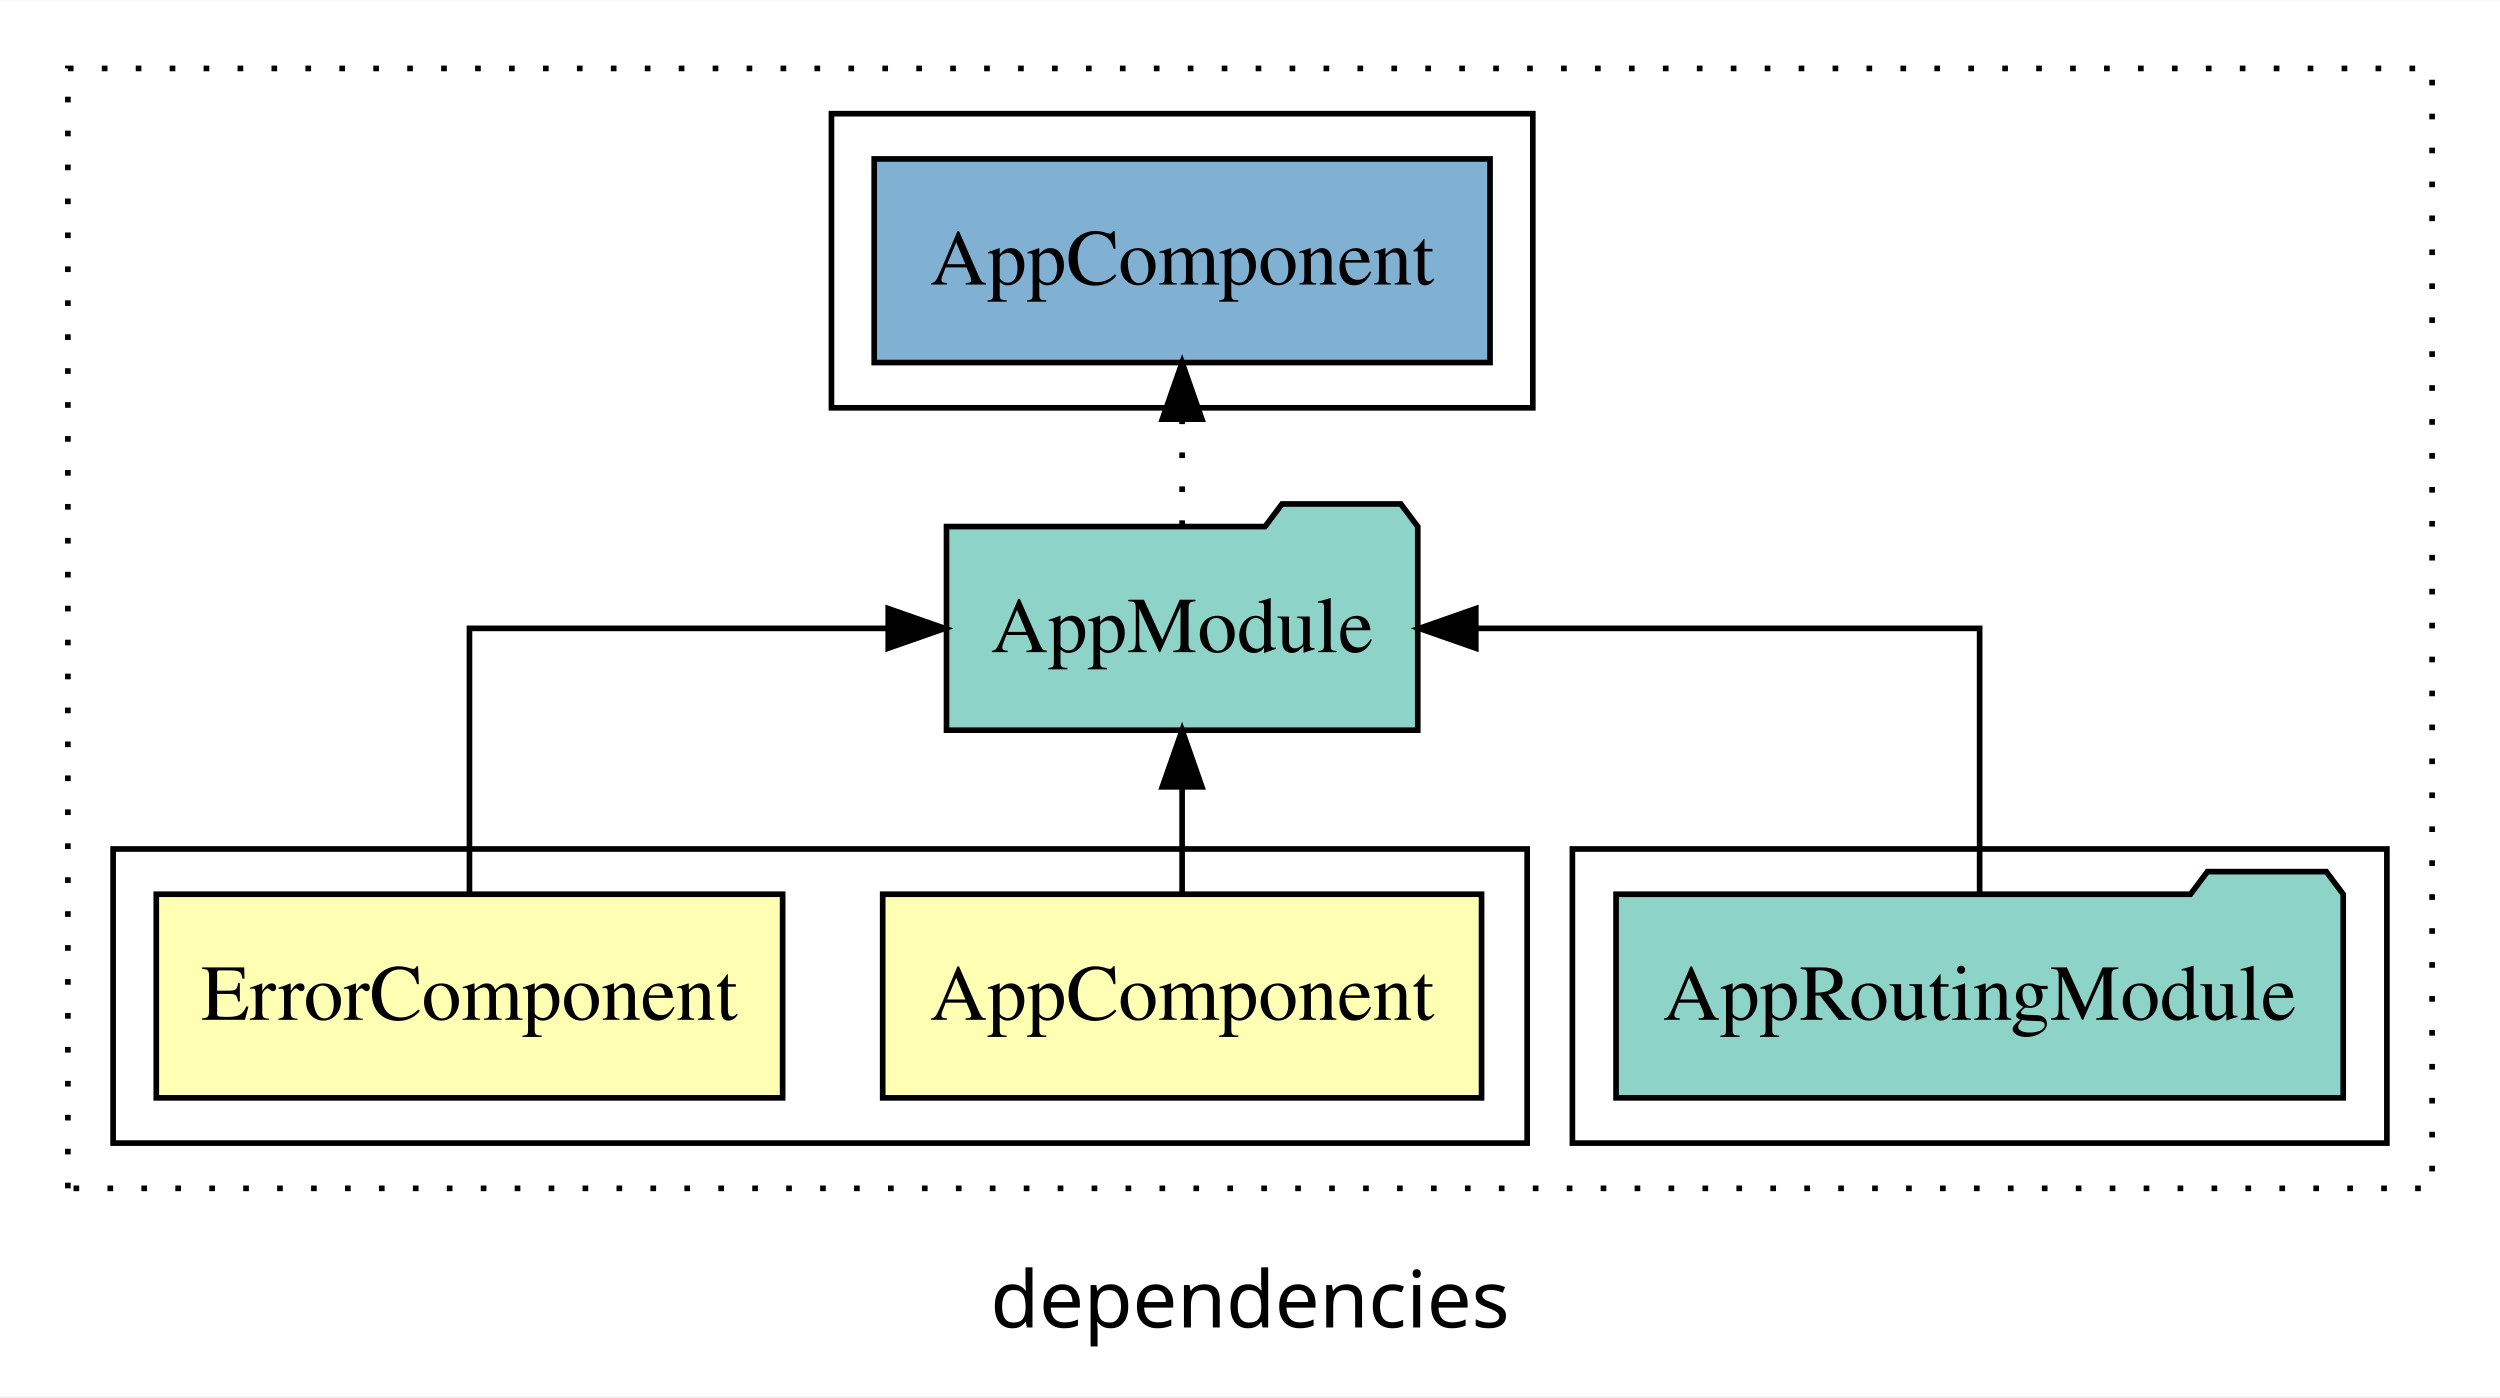
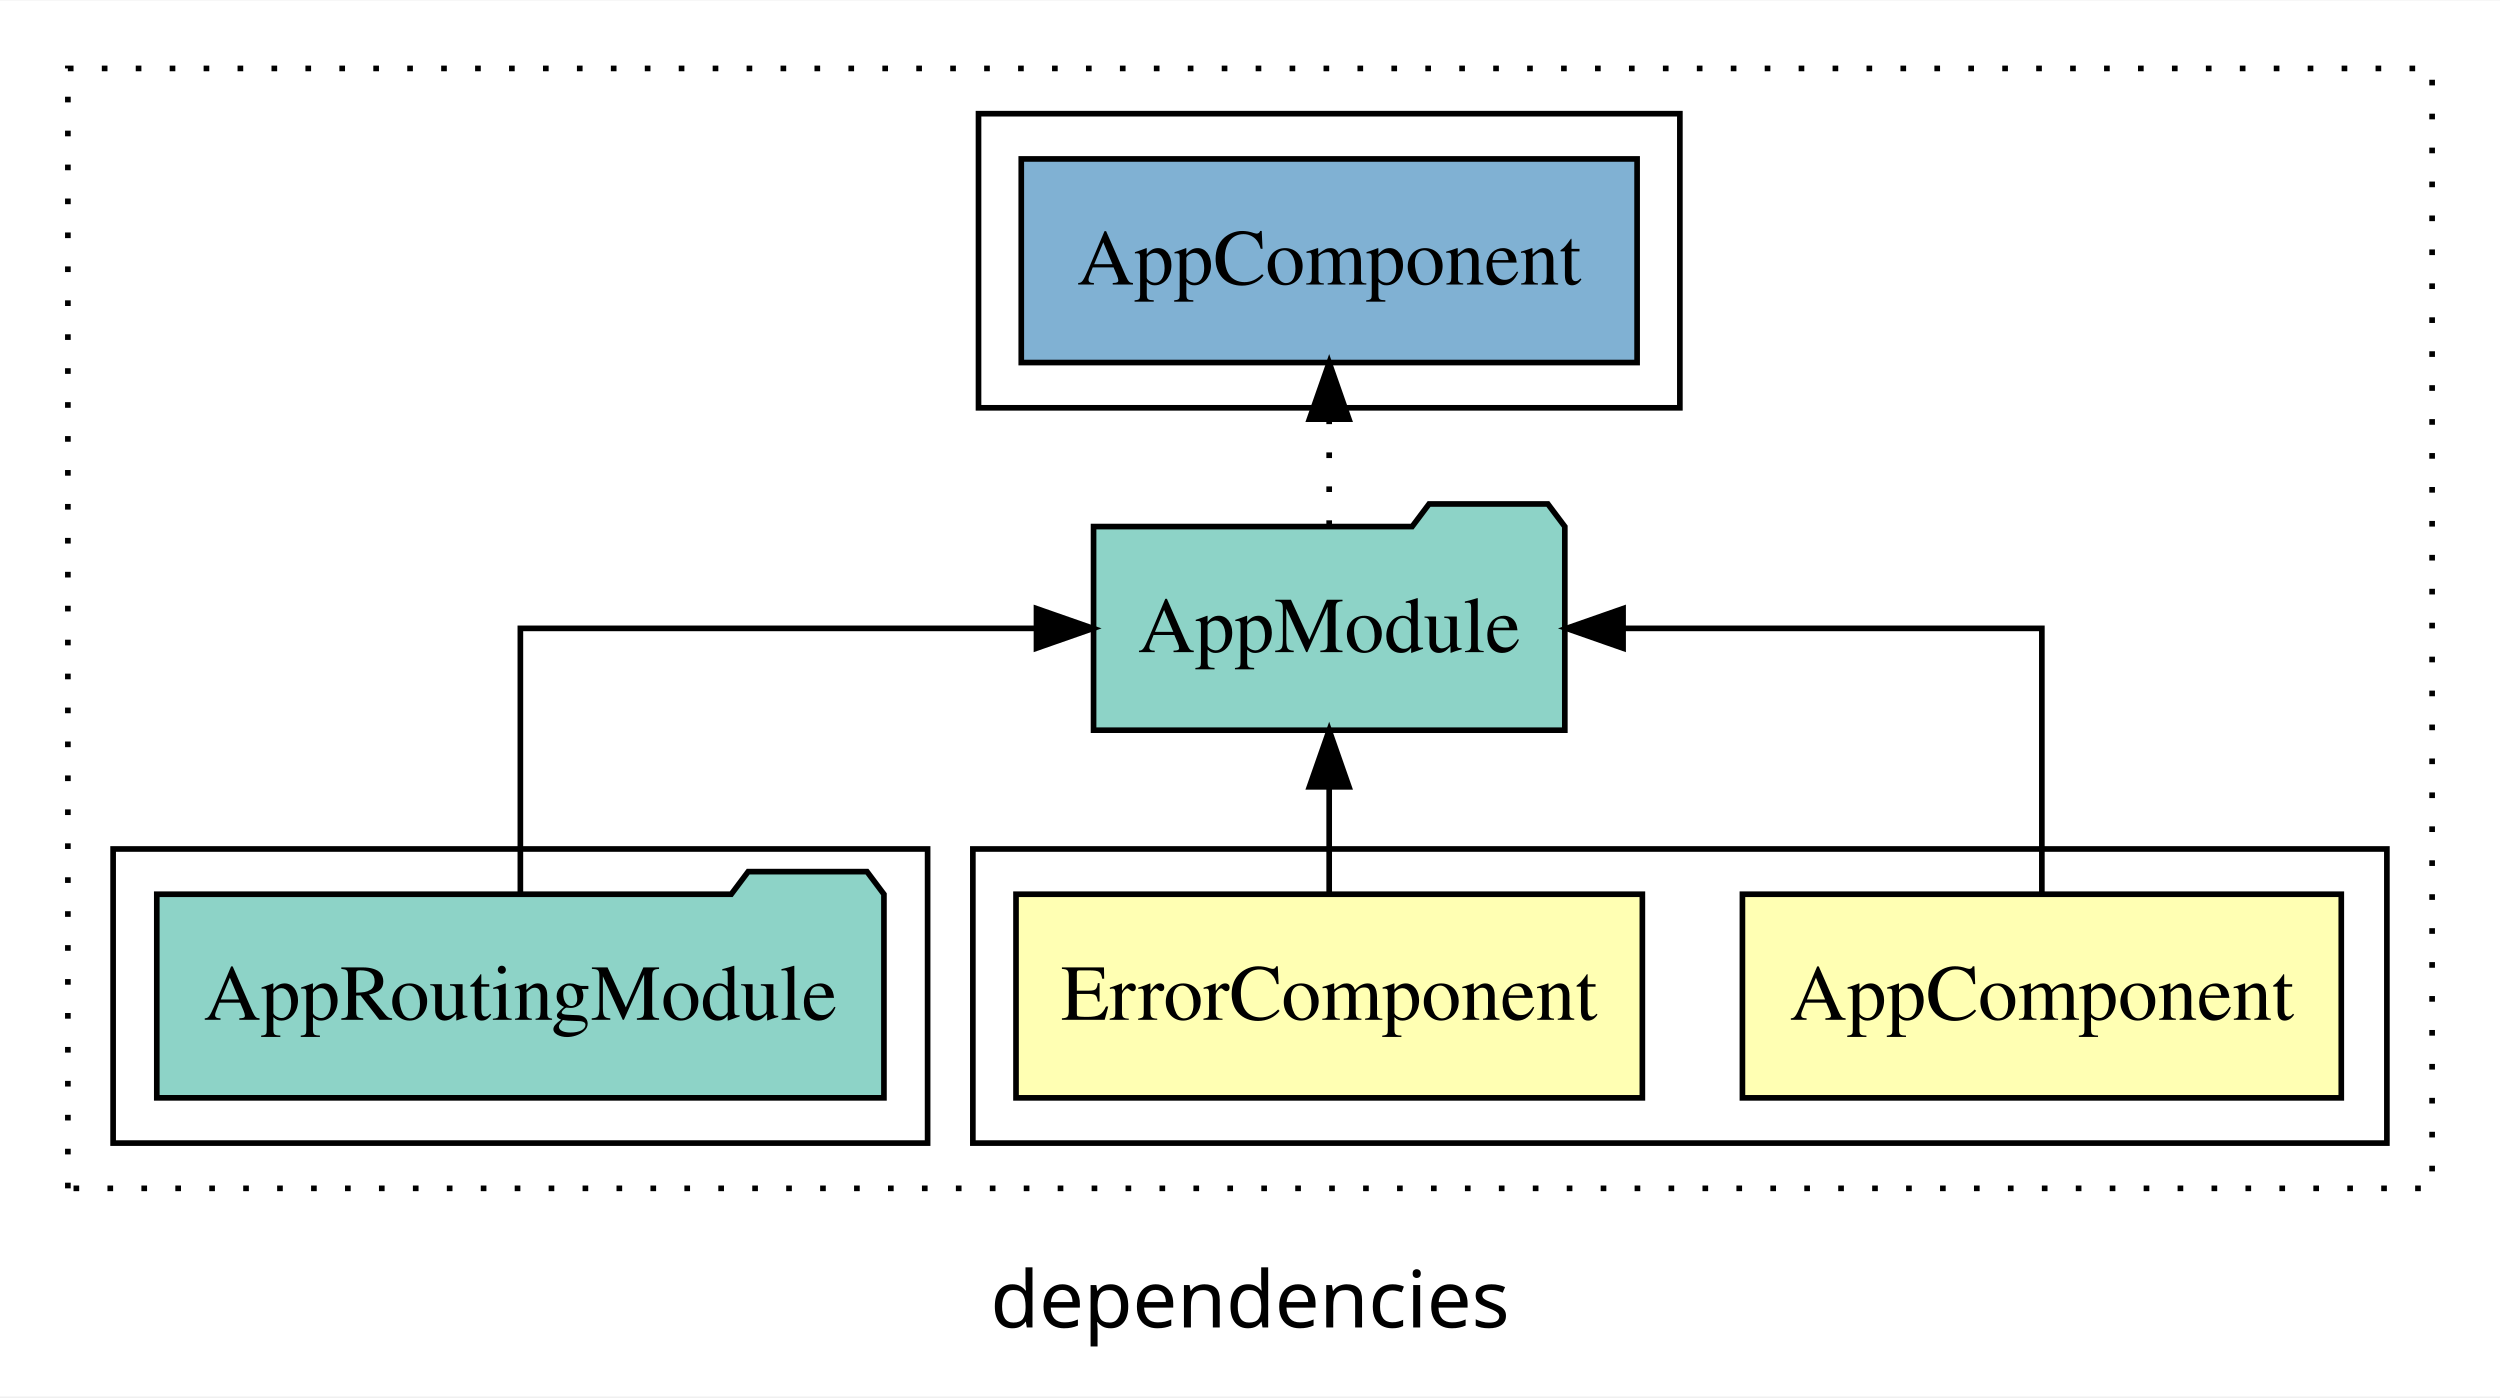
<svg xmlns="http://www.w3.org/2000/svg" width="442pt" height="247pt" viewBox="0.00 0.00 442.00 246.80">
  <g id="graph0" class="graph" transform="scale(1 1) rotate(0) translate(4 242.8)">
    <polygon fill="white" stroke="transparent" points="-4,4 -4,-242.8 438,-242.8 438,4 -4,4" />
    <text text-anchor="middle" x="217" y="-8.2" font-family="sans-serif" font-size="14.00">dependencies</text>
    <g id="clust1" class="cluster">
      <polygon fill="none" stroke="black" stroke-dasharray="1,5" points="8,-32.8 8,-230.8 426,-230.8 426,-32.8 8,-32.8" />
    </g>
-     <g id="clust5" class="cluster">
-       <polygon fill="none" stroke="black" points="274,-40.8 274,-92.8 418,-92.8 418,-40.8 274,-40.8" />
-     </g>
    <g id="clust2" class="cluster">
-       <polygon fill="none" stroke="black" points="16,-40.8 16,-92.8 266,-92.8 266,-40.8 16,-40.8" />
+       <polygon fill="none" stroke="black" points="168,-40.8 168,-92.8 418,-92.8 418,-40.8 168,-40.8" />
    </g>
    <g id="clust7" class="cluster">
-       <polygon fill="none" stroke="black" points="143,-170.8 143,-222.8 267,-222.8 267,-170.8 143,-170.8" />
+       <polygon fill="none" stroke="black" points="169,-170.8 169,-222.8 293,-222.8 293,-170.8 169,-170.8" />
+     </g>
+     <g id="clust5" class="cluster">
+       <polygon fill="none" stroke="black" points="16,-40.8 16,-92.8 160,-92.8 160,-40.8 16,-40.8" />
    </g>
    <g id="node1" class="node">
-       <polygon fill="#ffffb3" stroke="black" points="257.94,-84.8 152.06,-84.8 152.06,-48.8 257.94,-48.8 257.94,-84.8" />
-       <text text-anchor="middle" x="205" y="-62.6" font-family="Times,serif" font-size="14.00">AppComponent</text>
+       <polygon fill="#ffffb3" stroke="black" points="409.94,-84.8 304.06,-84.8 304.06,-48.8 409.94,-48.8 409.94,-84.8" />
+       <text text-anchor="middle" x="357" y="-62.6" font-family="Times,serif" font-size="14.00">AppComponent</text>
    </g>
    <g id="node3" class="node">
-       <polygon fill="#8dd3c7" stroke="black" points="246.66,-149.8 243.66,-153.8 222.66,-153.8 219.66,-149.8 163.34,-149.8 163.34,-113.8 246.66,-113.8 246.66,-149.8" />
-       <text text-anchor="middle" x="205" y="-127.6" font-family="Times,serif" font-size="14.00">AppModule</text>
+       <polygon fill="#8dd3c7" stroke="black" points="272.66,-149.8 269.66,-153.8 248.66,-153.8 245.66,-149.8 189.34,-149.8 189.34,-113.8 272.66,-113.8 272.66,-149.8" />
+       <text text-anchor="middle" x="231" y="-127.6" font-family="Times,serif" font-size="14.00">AppModule</text>
    </g>
    <g id="edge1" class="edge">
-       <path fill="none" stroke="black" d="M205,-84.91C205,-84.91 205,-103.79 205,-103.79" />
-       <polygon fill="black" stroke="black" points="201.5,-103.79 205,-113.79 208.5,-103.79 201.5,-103.79" />
+       <path fill="none" stroke="black" d="M357,-84.91C357,-104.14 357,-131.8 357,-131.8 357,-131.8 282.96,-131.8 282.96,-131.8" />
+       <polygon fill="black" stroke="black" points="282.96,-128.3 272.96,-131.8 282.96,-135.3 282.96,-128.3" />
    </g>
    <g id="node2" class="node">
-       <polygon fill="#ffffb3" stroke="black" points="134.37,-84.8 23.63,-84.8 23.63,-48.8 134.37,-48.8 134.37,-84.8" />
-       <text text-anchor="middle" x="79" y="-62.6" font-family="Times,serif" font-size="14.00">ErrorComponent</text>
+       <polygon fill="#ffffb3" stroke="black" points="286.37,-84.8 175.63,-84.8 175.63,-48.8 286.37,-48.8 286.37,-84.8" />
+       <text text-anchor="middle" x="231" y="-62.6" font-family="Times,serif" font-size="14.00">ErrorComponent</text>
    </g>
    <g id="edge2" class="edge">
-       <path fill="none" stroke="black" d="M79,-84.91C79,-104.14 79,-131.8 79,-131.8 79,-131.8 153.04,-131.8 153.04,-131.8" />
-       <polygon fill="black" stroke="black" points="153.04,-135.3 163.04,-131.8 153.04,-128.3 153.04,-135.3" />
+       <path fill="none" stroke="black" d="M231,-84.91C231,-84.91 231,-103.79 231,-103.79" />
+       <polygon fill="black" stroke="black" points="227.5,-103.79 231,-113.79 234.5,-103.79 227.5,-103.79" />
    </g>
    <g id="node5" class="node">
-       <polygon fill="#80b1d3" stroke="black" points="259.44,-214.8 150.56,-214.8 150.56,-178.8 259.44,-178.8 259.44,-214.8" />
-       <text text-anchor="middle" x="205" y="-192.6" font-family="Times,serif" font-size="14.00">AppComponent </text>
+       <polygon fill="#80b1d3" stroke="black" points="285.44,-214.8 176.56,-214.8 176.56,-178.8 285.44,-178.8 285.44,-214.8" />
+       <text text-anchor="middle" x="231" y="-192.6" font-family="Times,serif" font-size="14.00">AppComponent </text>
    </g>
    <g id="edge4" class="edge">
-       <path fill="none" stroke="black" stroke-dasharray="1,5" d="M205,-149.91C205,-149.91 205,-168.79 205,-168.79" />
-       <polygon fill="black" stroke="black" points="201.5,-168.79 205,-178.79 208.5,-168.79 201.5,-168.79" />
+       <path fill="none" stroke="black" stroke-dasharray="1,5" d="M231,-149.91C231,-149.91 231,-168.79 231,-168.79" />
+       <polygon fill="black" stroke="black" points="227.5,-168.79 231,-178.79 234.5,-168.79 227.5,-168.79" />
    </g>
    <g id="node4" class="node">
-       <polygon fill="#8dd3c7" stroke="black" points="410.28,-84.8 407.28,-88.8 386.28,-88.8 383.28,-84.8 281.72,-84.8 281.72,-48.8 410.28,-48.8 410.28,-84.8" />
-       <text text-anchor="middle" x="346" y="-62.6" font-family="Times,serif" font-size="14.00">AppRoutingModule</text>
+       <polygon fill="#8dd3c7" stroke="black" points="152.28,-84.8 149.28,-88.8 128.28,-88.8 125.28,-84.8 23.72,-84.8 23.72,-48.8 152.28,-48.8 152.28,-84.8" />
+       <text text-anchor="middle" x="88" y="-62.6" font-family="Times,serif" font-size="14.00">AppRoutingModule</text>
    </g>
    <g id="edge3" class="edge">
-       <path fill="none" stroke="black" d="M346,-84.91C346,-104.14 346,-131.8 346,-131.8 346,-131.8 256.92,-131.8 256.92,-131.8" />
-       <polygon fill="black" stroke="black" points="256.92,-128.3 246.92,-131.8 256.92,-135.3 256.92,-128.3" />
+       <path fill="none" stroke="black" d="M88,-84.91C88,-104.14 88,-131.8 88,-131.8 88,-131.8 179.25,-131.8 179.25,-131.8" />
+       <polygon fill="black" stroke="black" points="179.25,-135.3 189.25,-131.8 179.25,-128.3 179.25,-135.3" />
    </g>
  </g>
</svg>
